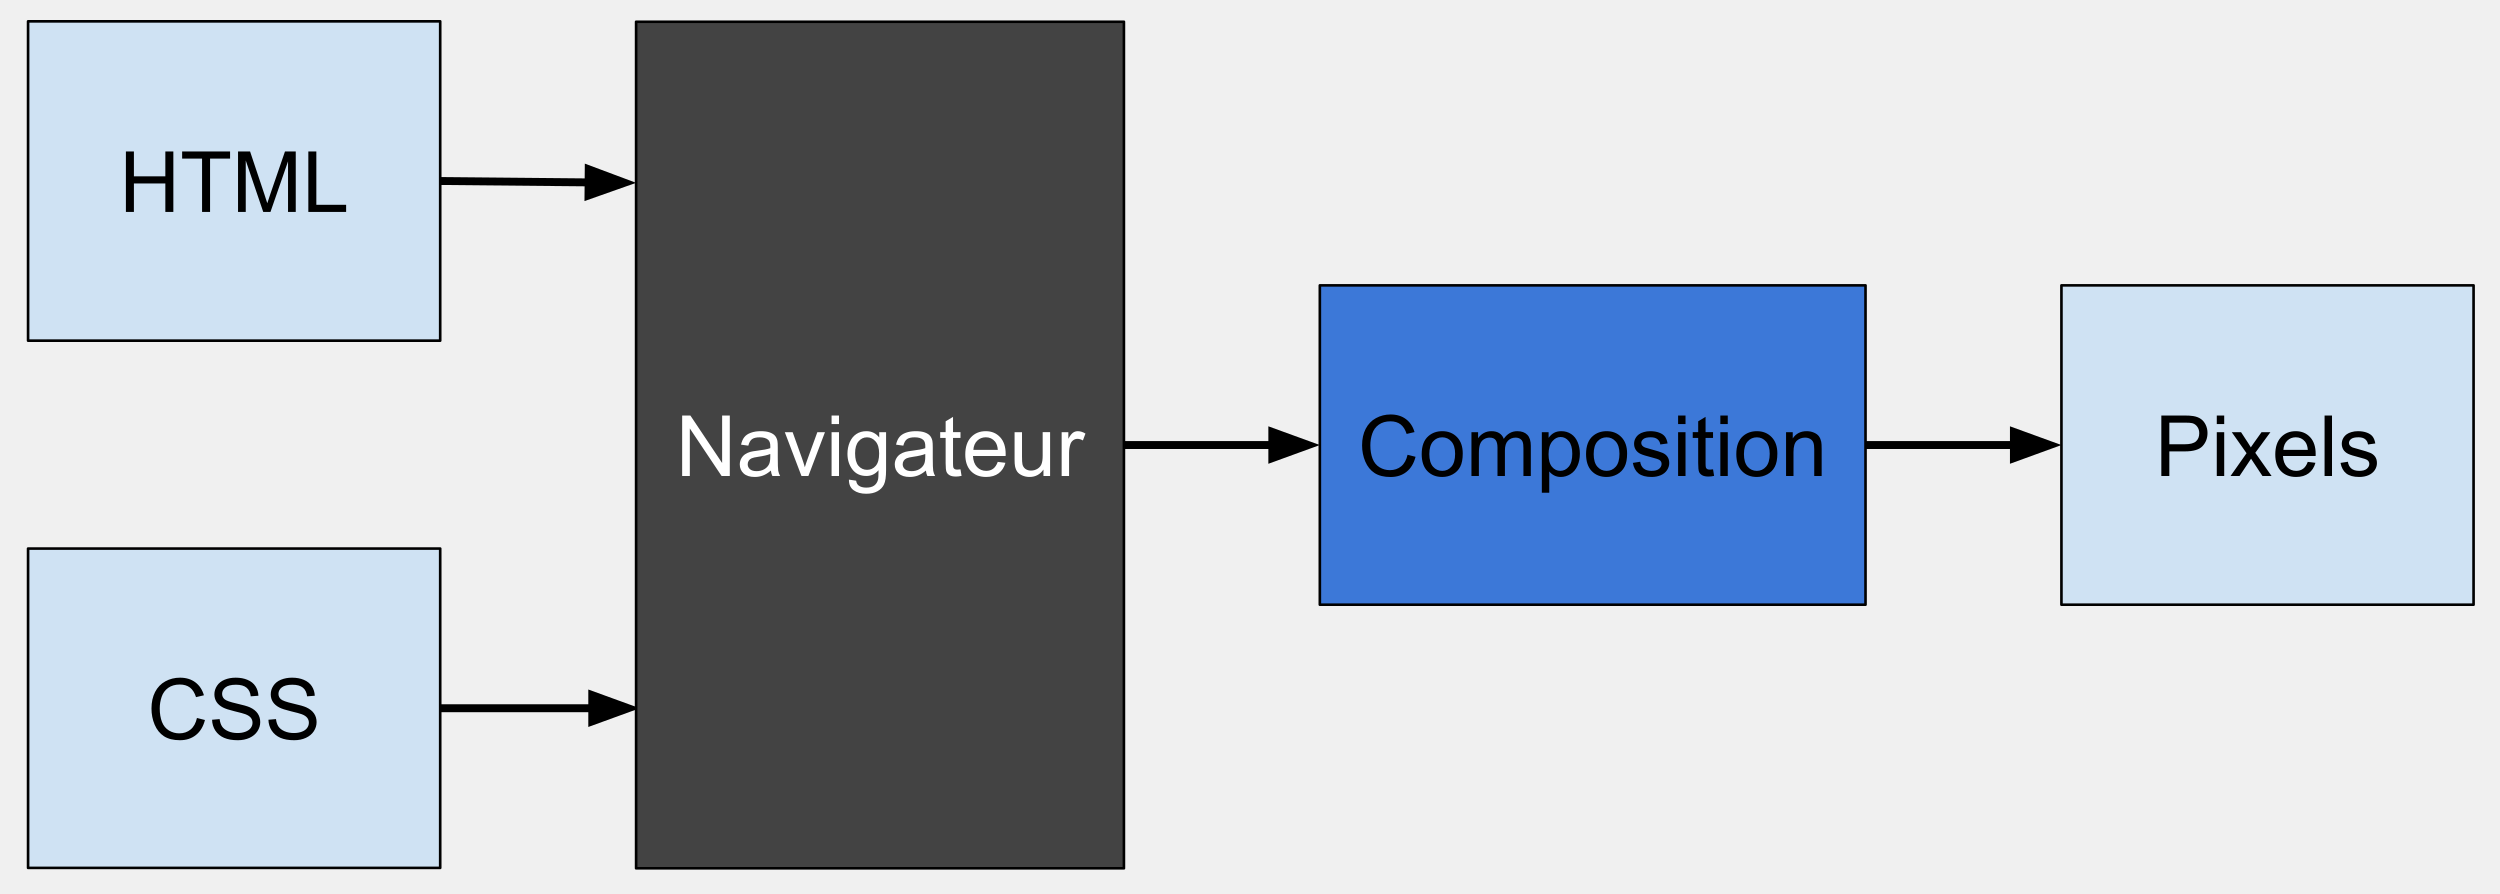
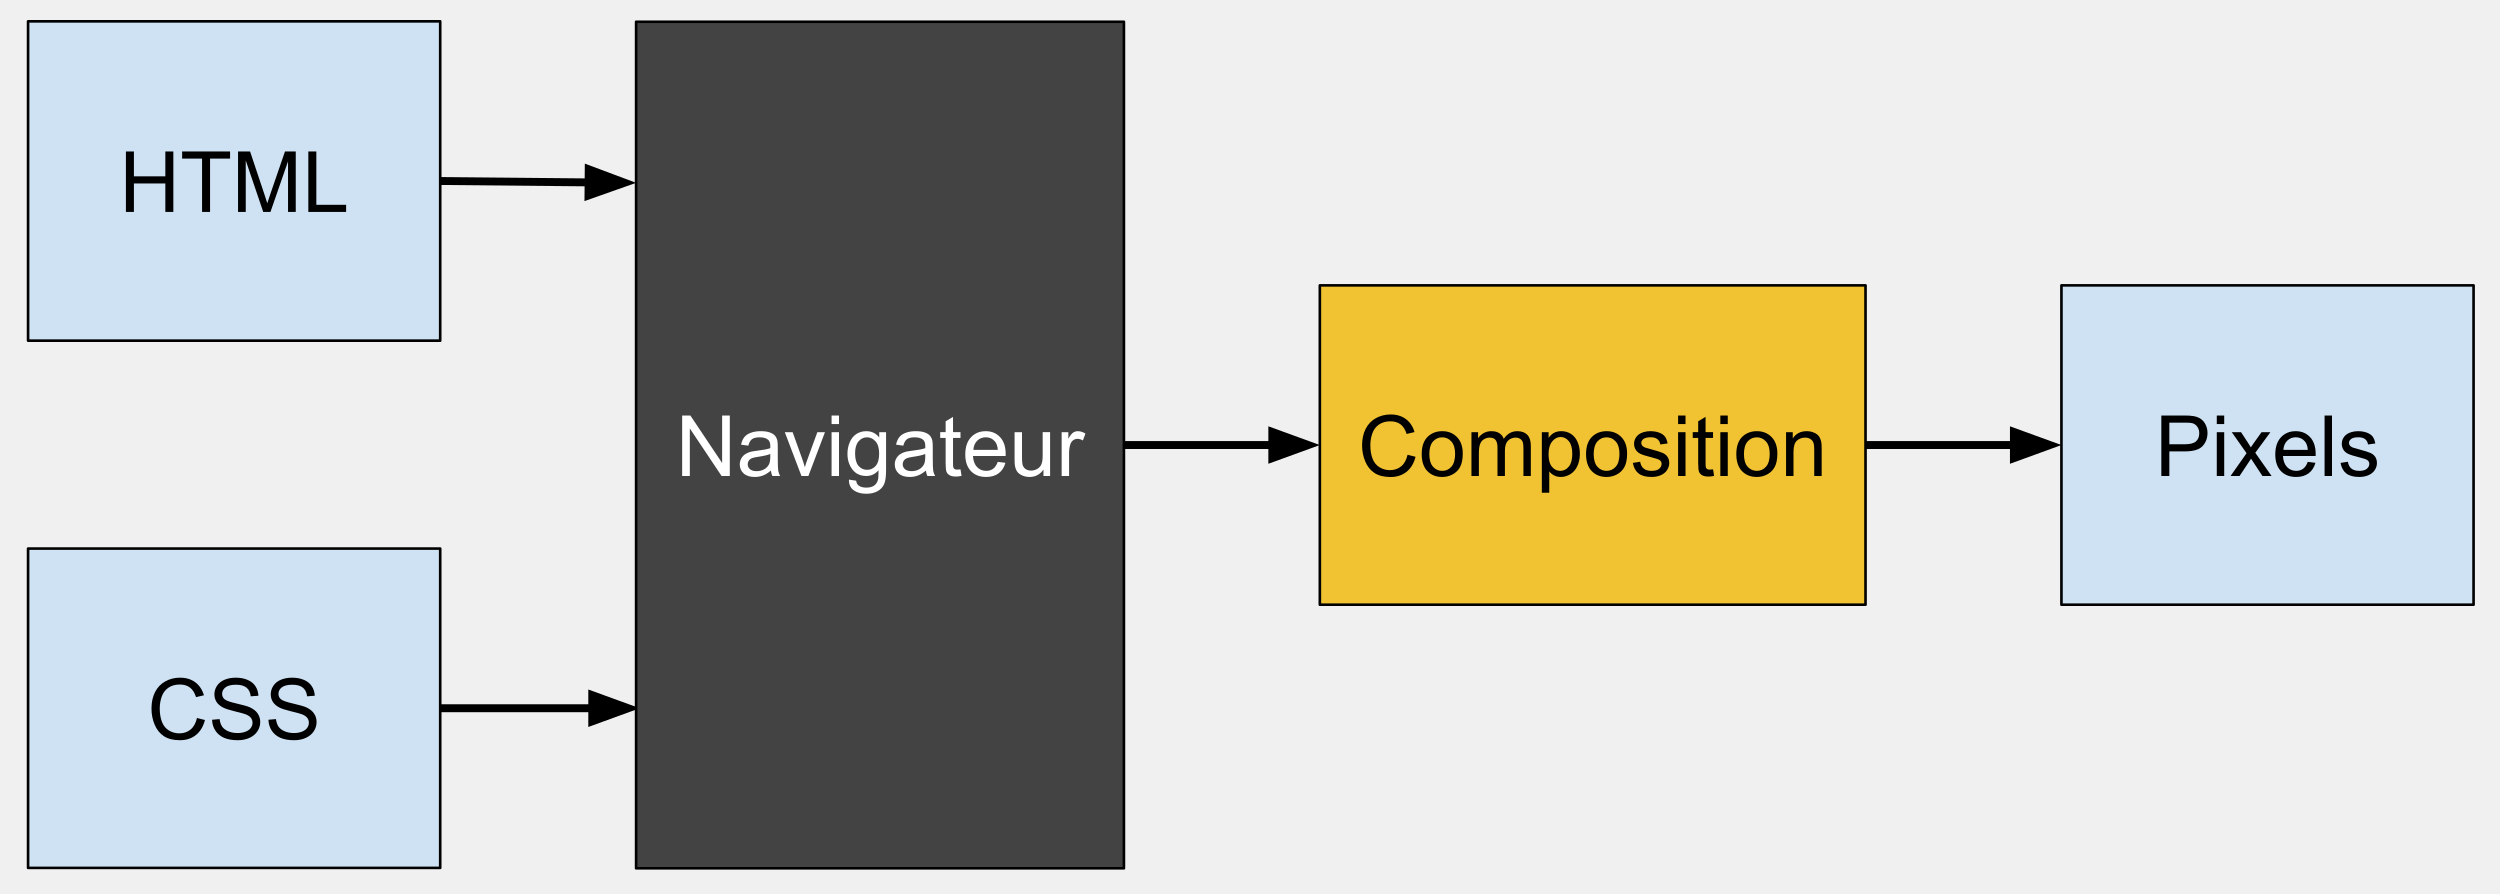
<svg xmlns="http://www.w3.org/2000/svg" version="1.1" viewBox="0.0 0.0 946.869 338.467" fill="none" stroke="none" stroke-linecap="square" stroke-miterlimit="10">
  <clipPath id="p.0">
    <path d="m0 0l946.869 0l0 338.467l-946.869 0l0 -338.467z" clip-rule="nonzero" />
  </clipPath>
  <g clip-path="url(#p.0)">
    <path fill="#000000" fill-opacity="0.0" d="m0 0l946.869 0l0 338.467l-946.869 0z" fill-rule="nonzero" />
    <path fill="#cfe2f3" d="m10.631 8.083l156.094 0l0 120.945l-156.094 0z" fill-rule="nonzero" />
    <path stroke="#000000" stroke-width="1.0" stroke-linejoin="round" stroke-linecap="butt" d="m10.631 8.083l156.094 0l0 120.945l-156.094 0z" fill-rule="nonzero" />
    <path fill="#000000" d="m47.686 80.275l0 -22.906l3.031 0l0 9.406l11.906 0l0 -9.406l3.031 0l0 22.906l-3.031 0l0 -10.797l-11.906 0l0 10.797l-3.031 0zm28.844 0l0 -20.203l-7.547 0l0 -2.703l18.156 0l0 2.703l-7.578 0l0 20.203l-3.031 0zm13.625 0l0 -22.906l4.562 0l5.422 16.219q0.75 2.266 1.094 3.391q0.391 -1.25 1.219 -3.672l5.484 -15.938l4.078 0l0 22.906l-2.922 0l0 -19.172l-6.656 19.172l-2.734 0l-6.625 -19.5l0 19.5l-2.922 0zm26.625 0l0 -22.906l3.031 0l0 20.203l11.281 0l0 2.703l-14.313 0z" fill-rule="nonzero" />
    <path fill="#cfe2f3" d="m10.631 207.77l156.094 0l0 120.945l-156.094 0z" fill-rule="nonzero" />
    <path stroke="#000000" stroke-width="1.0" stroke-linejoin="round" stroke-linecap="butt" d="m10.631 207.77l156.094 0l0 120.945l-156.094 0z" fill-rule="nonzero" />
    <path fill="#000000" d="m74.593 271.932l3.031 0.766q-0.953 3.734 -3.438 5.703q-2.469 1.953 -6.047 1.953q-3.703 0 -6.031 -1.5q-2.312 -1.516 -3.531 -4.375q-1.203 -2.859 -1.203 -6.141q0 -3.578 1.359 -6.234q1.375 -2.672 3.891 -4.047q2.531 -1.391 5.562 -1.391q3.438 0 5.781 1.75q2.344 1.75 3.266 4.922l-2.984 0.703q-0.797 -2.5 -2.312 -3.641q-1.516 -1.141 -3.812 -1.141q-2.641 0 -4.422 1.266q-1.766 1.266 -2.484 3.406q-0.719 2.125 -0.719 4.391q0 2.922 0.844 5.109q0.859 2.172 2.656 3.25q1.797 1.078 3.891 1.078q2.547 0 4.312 -1.469q1.766 -1.469 2.391 -4.359zm5.734 0.672l2.859 -0.25q0.203 1.719 0.938 2.828q0.75 1.094 2.312 1.781q1.562 0.672 3.516 0.672q1.734 0 3.062 -0.516q1.328 -0.516 1.969 -1.406q0.656 -0.906 0.656 -1.969q0 -1.078 -0.625 -1.875q-0.625 -0.812 -2.062 -1.359q-0.922 -0.359 -4.078 -1.109q-3.156 -0.766 -4.422 -1.438q-1.641 -0.859 -2.453 -2.125q-0.797 -1.281 -0.797 -2.859q0 -1.734 0.984 -3.234q0.984 -1.516 2.875 -2.297q1.891 -0.781 4.203 -0.781q2.547 0 4.484 0.828q1.953 0.812 3.0 2.406q1.047 1.594 1.125 3.609l-2.906 0.219q-0.234 -2.172 -1.594 -3.281q-1.344 -1.109 -3.984 -1.109q-2.75 0 -4.016 1.016q-1.25 1.0 -1.25 2.422q0 1.234 0.891 2.031q0.875 0.797 4.562 1.641q3.703 0.828 5.078 1.453q2.0 0.922 2.953 2.344q0.953 1.406 0.953 3.25q0 1.828 -1.047 3.453q-1.047 1.609 -3.016 2.516q-1.953 0.891 -4.406 0.891q-3.109 0 -5.219 -0.906q-2.094 -0.906 -3.297 -2.719q-1.188 -1.828 -1.25 -4.125zm21.344 0l2.859 -0.25q0.203 1.719 0.938 2.828q0.75 1.094 2.312 1.781q1.562 0.672 3.516 0.672q1.734 0 3.062 -0.516q1.328 -0.516 1.969 -1.406q0.656 -0.906 0.656 -1.969q0 -1.078 -0.625 -1.875q-0.625 -0.812 -2.062 -1.359q-0.922 -0.359 -4.078 -1.109q-3.156 -0.766 -4.422 -1.438q-1.641 -0.859 -2.453 -2.125q-0.797 -1.281 -0.797 -2.859q0 -1.734 0.984 -3.234q0.984 -1.516 2.875 -2.297q1.891 -0.781 4.203 -0.781q2.547 0 4.484 0.828q1.953 0.812 3.0 2.406q1.047 1.594 1.125 3.609l-2.906 0.219q-0.234 -2.172 -1.594 -3.281q-1.344 -1.109 -3.984 -1.109q-2.75 0 -4.016 1.016q-1.25 1.0 -1.25 2.422q0 1.234 0.891 2.031q0.875 0.797 4.562 1.641q3.703 0.828 5.078 1.453q2.0 0.922 2.953 2.344q0.953 1.406 0.953 3.25q0 1.828 -1.047 3.453q-1.047 1.609 -3.016 2.516q-1.953 0.891 -4.406 0.891q-3.109 0 -5.219 -0.906q-2.094 -0.906 -3.297 -2.719q-1.188 -1.828 -1.25 -4.125z" fill-rule="nonzero" />
    <path fill="#cfe2f3" d="m780.765 108.084l156.094 0l0 120.945l-156.094 0z" fill-rule="nonzero" />
    <path stroke="#000000" stroke-width="1.0" stroke-linejoin="round" stroke-linecap="butt" d="m780.765 108.084l156.094 0l0 120.945l-156.094 0z" fill-rule="nonzero" />
    <path fill="#000000" d="m818.601 180.276l0 -22.906l8.641 0q2.281 0 3.484 0.219q1.688 0.281 2.828 1.078q1.141 0.781 1.828 2.203q0.703 1.422 0.703 3.125q0 2.922 -1.859 4.953q-1.859 2.016 -6.719 2.016l-5.875 0l0 9.312l-3.031 0zm3.031 -12.016l5.922 0q2.938 0 4.172 -1.094q1.234 -1.094 1.234 -3.078q0 -1.438 -0.734 -2.453q-0.719 -1.031 -1.906 -1.359q-0.766 -0.203 -2.828 -0.203l-5.859 0l0 8.188zm17.969 -7.656l0 -3.234l2.812 0l0 3.234l-2.812 0zm0 19.672l0 -16.594l2.812 0l0 16.594l-2.812 0zm5.219 0l6.062 -8.625l-5.609 -7.969l3.516 0l2.547 3.891q0.719 1.109 1.156 1.859q0.688 -1.031 1.266 -1.828l2.797 -3.922l3.359 0l-5.734 7.812l6.172 8.781l-3.453 0l-3.406 -5.156l-0.906 -1.391l-4.359 6.547l-3.406 0zm29.234 -5.344l2.906 0.359q-0.688 2.547 -2.547 3.953q-1.859 1.406 -4.75 1.406q-3.641 0 -5.781 -2.234q-2.125 -2.25 -2.125 -6.297q0 -4.188 2.156 -6.5q2.156 -2.312 5.594 -2.312q3.328 0 5.438 2.266q2.109 2.266 2.109 6.375q0 0.25 -0.016 0.75l-12.375 0q0.156 2.734 1.547 4.188q1.391 1.453 3.469 1.453q1.547 0 2.641 -0.812q1.094 -0.812 1.734 -2.594zm-9.234 -4.547l9.266 0q-0.188 -2.094 -1.062 -3.141q-1.344 -1.625 -3.484 -1.625q-1.938 0 -3.266 1.297q-1.312 1.297 -1.453 3.469zm15.609 9.891l0 -22.906l2.812 0l0 22.906l-2.812 0zm6.047 -4.953l2.781 -0.438q0.234 1.672 1.297 2.562q1.078 0.891 3.0 0.891q1.938 0 2.875 -0.781q0.938 -0.797 0.938 -1.859q0 -0.953 -0.828 -1.5q-0.578 -0.375 -2.875 -0.953q-3.094 -0.781 -4.297 -1.344q-1.188 -0.578 -1.812 -1.578q-0.609 -1.016 -0.609 -2.234q0 -1.109 0.5 -2.047q0.516 -0.953 1.391 -1.578q0.656 -0.484 1.781 -0.812q1.141 -0.344 2.438 -0.344q1.953 0 3.422 0.562q1.484 0.562 2.188 1.531q0.703 0.953 0.969 2.562l-2.75 0.375q-0.188 -1.281 -1.094 -2.0q-0.891 -0.719 -2.531 -0.719q-1.938 0 -2.766 0.641q-0.828 0.641 -0.828 1.5q0 0.547 0.344 0.984q0.344 0.453 1.078 0.75q0.422 0.156 2.484 0.719q2.984 0.797 4.156 1.312q1.188 0.5 1.859 1.469q0.672 0.969 0.672 2.406q0 1.406 -0.828 2.656q-0.812 1.234 -2.359 1.922q-1.547 0.672 -3.5 0.672q-3.234 0 -4.938 -1.344q-1.688 -1.344 -2.156 -3.984z" fill-rule="nonzero" />
    <path fill="#000000" fill-opacity="0.0" d="m166.726 68.555l74.205 0.693" fill-rule="nonzero" />
    <path stroke="#000000" stroke-width="3.0" stroke-linejoin="round" stroke-linecap="butt" d="m166.726 68.555l56.206 0.525" fill-rule="evenodd" />
    <path fill="#000000" stroke="#000000" stroke-width="3.0" stroke-linecap="butt" d="m222.885 74.035l13.66 -4.828l-13.567 -5.082z" fill-rule="evenodd" />
    <path fill="#000000" fill-opacity="0.0" d="m166.726 268.243l75.591 0" fill-rule="nonzero" />
    <path stroke="#000000" stroke-width="3.0" stroke-linejoin="round" stroke-linecap="butt" d="m166.726 268.243l57.591 0" fill-rule="evenodd" />
    <path fill="#000000" stroke="#000000" stroke-width="3.0" stroke-linecap="butt" d="m224.316 273.198l13.614 -4.955l-13.614 -4.955z" fill-rule="evenodd" />
    <path fill="#000000" fill-opacity="0.0" d="m706.56 168.556l74.205 0" fill-rule="nonzero" />
    <path stroke="#000000" stroke-width="3.0" stroke-linejoin="round" stroke-linecap="butt" d="m706.56 168.556l56.205 0" fill-rule="evenodd" />
    <path fill="#000000" stroke="#000000" stroke-width="3.0" stroke-linecap="butt" d="m762.765 173.512l13.614 -4.955l-13.614 -4.955z" fill-rule="evenodd" />
-     <path fill="#3c78d8" d="m499.885 108.084l206.677 0l0 120.945l-206.677 0z" fill-rule="nonzero" />
+     <path fill="#f1c232" d="m499.885 108.084l206.677 0l0 120.945l-206.677 0z" fill-rule="nonzero" />
    <path stroke="#000000" stroke-width="1.0" stroke-linejoin="round" stroke-linecap="butt" d="m499.885 108.084l206.677 0l0 120.945l-206.677 0z" fill-rule="nonzero" />
    <path fill="#000000" d="m533.106 172.245l3.031 0.766q-0.953 3.734 -3.438 5.703q-2.469 1.953 -6.047 1.953q-3.703 0 -6.031 -1.5q-2.312 -1.516 -3.531 -4.375q-1.203 -2.859 -1.203 -6.141q0 -3.578 1.359 -6.234q1.375 -2.672 3.891 -4.047q2.531 -1.391 5.562 -1.391q3.438 0 5.781 1.75q2.344 1.75 3.266 4.922l-2.984 0.703q-0.797 -2.5 -2.312 -3.641q-1.516 -1.141 -3.812 -1.141q-2.641 0 -4.422 1.266q-1.766 1.266 -2.484 3.406q-0.719 2.125 -0.719 4.391q0 2.922 0.844 5.109q0.859 2.172 2.656 3.25q1.797 1.078 3.891 1.078q2.547 0 4.312 -1.469q1.766 -1.469 2.391 -4.359zm5.359 -0.266q0 -4.609 2.562 -6.828q2.141 -1.844 5.219 -1.844q3.422 0 5.594 2.25q2.172 2.234 2.172 6.188q0 3.203 -0.969 5.047q-0.953 1.828 -2.797 2.844q-1.828 1.016 -4.0 1.016q-3.484 0 -5.641 -2.234q-2.141 -2.234 -2.141 -6.438zm2.891 0q0 3.188 1.391 4.781q1.391 1.578 3.5 1.578q2.094 0 3.484 -1.594q1.391 -1.594 1.391 -4.859q0 -3.078 -1.406 -4.656q-1.391 -1.594 -3.469 -1.594q-2.109 0 -3.5 1.578q-1.391 1.578 -1.391 4.766zm15.953 8.297l0 -16.594l2.516 0l0 2.328q0.781 -1.219 2.078 -1.953q1.297 -0.75 2.953 -0.75q1.844 0 3.016 0.766q1.188 0.766 1.672 2.141q1.969 -2.906 5.125 -2.906q2.469 0 3.797 1.375q1.328 1.359 1.328 4.203l0 11.391l-2.797 0l0 -10.453q0 -1.688 -0.281 -2.422q-0.266 -0.75 -0.984 -1.203q-0.719 -0.453 -1.688 -0.453q-1.75 0 -2.906 1.172q-1.156 1.156 -1.156 3.719l0 9.641l-2.812 0l0 -10.781q0 -1.875 -0.688 -2.812q-0.688 -0.938 -2.25 -0.938q-1.188 0 -2.203 0.625q-1.0 0.625 -1.453 1.828q-0.453 1.203 -0.453 3.469l0 8.609l-2.812 0zm26.656 6.359l0 -22.953l2.562 0l0 2.156q0.906 -1.266 2.047 -1.891q1.141 -0.641 2.766 -0.641q2.125 0 3.75 1.094q1.625 1.094 2.453 3.094q0.828 1.984 0.828 4.359q0 2.547 -0.922 4.594q-0.906 2.031 -2.656 3.125q-1.734 1.078 -3.656 1.078q-1.406 0 -2.531 -0.594q-1.109 -0.594 -1.828 -1.5l0 8.078l-2.812 0zm2.547 -14.562q0 3.203 1.297 4.734q1.297 1.531 3.141 1.531q1.875 0 3.203 -1.578q1.344 -1.594 1.344 -4.922q0 -3.172 -1.312 -4.75q-1.297 -1.578 -3.109 -1.578q-1.797 0 -3.188 1.688q-1.375 1.672 -1.375 4.875zm14.203 -0.094q0 -4.609 2.562 -6.828q2.141 -1.844 5.219 -1.844q3.422 0 5.594 2.25q2.172 2.234 2.172 6.188q0 3.203 -0.969 5.047q-0.953 1.828 -2.797 2.844q-1.828 1.016 -4.0 1.016q-3.484 0 -5.641 -2.234q-2.141 -2.234 -2.141 -6.438zm2.891 0q0 3.188 1.391 4.781q1.391 1.578 3.5 1.578q2.094 0 3.484 -1.594q1.391 -1.594 1.391 -4.859q0 -3.078 -1.406 -4.656q-1.391 -1.594 -3.469 -1.594q-2.109 0 -3.5 1.578q-1.391 1.578 -1.391 4.766zm14.828 3.344l2.781 -0.438q0.234 1.672 1.297 2.562q1.078 0.891 3.0 0.891q1.938 0 2.875 -0.781q0.938 -0.797 0.938 -1.859q0 -0.953 -0.828 -1.5q-0.578 -0.375 -2.875 -0.953q-3.094 -0.781 -4.297 -1.344q-1.188 -0.578 -1.812 -1.578q-0.609 -1.016 -0.609 -2.234q0 -1.109 0.5 -2.047q0.516 -0.953 1.391 -1.578q0.656 -0.484 1.781 -0.812q1.141 -0.344 2.438 -0.344q1.953 0 3.422 0.562q1.484 0.562 2.188 1.531q0.703 0.953 0.969 2.562l-2.75 0.375q-0.188 -1.281 -1.094 -2.0q-0.891 -0.719 -2.531 -0.719q-1.938 0 -2.766 0.641q-0.828 0.641 -0.828 1.5q0 0.547 0.344 0.984q0.344 0.453 1.078 0.75q0.422 0.156 2.484 0.719q2.984 0.797 4.156 1.312q1.188 0.5 1.859 1.469q0.672 0.969 0.672 2.406q0 1.406 -0.828 2.656q-0.812 1.234 -2.359 1.922q-1.547 0.672 -3.5 0.672q-3.234 0 -4.938 -1.344q-1.688 -1.344 -2.156 -3.984zm17.141 -14.719l0 -3.234l2.812 0l0 3.234l-2.812 0zm0 19.672l0 -16.594l2.812 0l0 16.594l-2.812 0zm13.234 -2.516l0.406 2.484q-1.188 0.25 -2.125 0.25q-1.531 0 -2.375 -0.484q-0.844 -0.484 -1.188 -1.266q-0.344 -0.797 -0.344 -3.328l0 -9.547l-2.062 0l0 -2.188l2.062 0l0 -4.109l2.797 -1.688l0 5.797l2.828 0l0 2.188l-2.828 0l0 9.703q0 1.203 0.141 1.547q0.156 0.344 0.484 0.547q0.344 0.203 0.969 0.203q0.469 0 1.234 -0.109zm2.766 -17.156l0 -3.234l2.812 0l0 3.234l-2.812 0zm0 19.672l0 -16.594l2.812 0l0 16.594l-2.812 0zm6.047 -8.297q0 -4.609 2.562 -6.828q2.141 -1.844 5.219 -1.844q3.422 0 5.594 2.25q2.172 2.234 2.172 6.188q0 3.203 -0.969 5.047q-0.953 1.828 -2.797 2.844q-1.828 1.016 -4.0 1.016q-3.484 0 -5.641 -2.234q-2.141 -2.234 -2.141 -6.438zm2.891 0q0 3.188 1.391 4.781q1.391 1.578 3.5 1.578q2.094 0 3.484 -1.594q1.391 -1.594 1.391 -4.859q0 -3.078 -1.406 -4.656q-1.391 -1.594 -3.469 -1.594q-2.109 0 -3.5 1.578q-1.391 1.578 -1.391 4.766zm15.953 8.297l0 -16.594l2.531 0l0 2.359q1.828 -2.734 5.281 -2.734q1.5 0 2.75 0.547q1.266 0.531 1.891 1.406q0.625 0.875 0.875 2.078q0.156 0.781 0.156 2.734l0 10.203l-2.812 0l0 -10.094q0 -1.719 -0.328 -2.562q-0.328 -0.859 -1.172 -1.359q-0.828 -0.516 -1.953 -0.516q-1.797 0 -3.109 1.141q-1.297 1.141 -1.297 4.328l0 9.062l-2.812 0z" fill-rule="nonzero" />
    <path fill="#000000" fill-opacity="0.0" d="m425.68 168.556l74.205 0" fill-rule="nonzero" />
    <path stroke="#000000" stroke-width="3.0" stroke-linejoin="round" stroke-linecap="butt" d="m425.68 168.556l56.205 0" fill-rule="evenodd" />
    <path fill="#000000" stroke="#000000" stroke-width="3.0" stroke-linecap="butt" d="m481.885 173.512l13.614 -4.955l-13.614 -4.955z" fill-rule="evenodd" />
    <path fill="#434343" d="m240.924 8.241l184.756 0l0 320.63l-184.756 0z" fill-rule="nonzero" />
    <path stroke="#000000" stroke-width="1.0" stroke-linejoin="round" stroke-linecap="butt" d="m240.924 8.241l184.756 0l0 320.63l-184.756 0z" fill-rule="nonzero" />
    <path fill="#ffffff" d="m258.364 180.276l0 -22.906l3.109 0l12.031 17.984l0 -17.984l2.906 0l0 22.906l-3.109 0l-12.031 -18.0l0 18.0l-2.906 0zm33.609 -2.047q-1.562 1.328 -3.016 1.875q-1.438 0.547 -3.094 0.547q-2.734 0 -4.203 -1.328q-1.469 -1.344 -1.469 -3.422q0 -1.219 0.547 -2.219q0.562 -1.016 1.453 -1.625q0.906 -0.609 2.031 -0.922q0.828 -0.219 2.5 -0.422q3.406 -0.406 5.016 -0.969q0.016 -0.578 0.016 -0.734q0 -1.719 -0.797 -2.422q-1.078 -0.953 -3.203 -0.953q-1.984 0 -2.938 0.703q-0.938 0.688 -1.391 2.453l-2.75 -0.375q0.375 -1.766 1.234 -2.844q0.859 -1.094 2.484 -1.672q1.625 -0.594 3.766 -0.594q2.125 0 3.453 0.5q1.328 0.5 1.953 1.266q0.625 0.75 0.875 1.906q0.141 0.719 0.141 2.594l0 3.75q0 3.922 0.172 4.969q0.188 1.031 0.719 1.984l-2.938 0q-0.438 -0.875 -0.562 -2.047zm-0.234 -6.281q-1.531 0.625 -4.594 1.062q-1.734 0.25 -2.453 0.562q-0.719 0.312 -1.109 0.922q-0.391 0.594 -0.391 1.328q0 1.125 0.844 1.875q0.859 0.75 2.5 0.75q1.625 0 2.891 -0.703q1.266 -0.719 1.859 -1.953q0.453 -0.953 0.453 -2.812l0 -1.031zm11.812 8.328l-6.312 -16.594l2.969 0l3.562 9.938q0.578 1.609 1.062 3.344q0.375 -1.312 1.047 -3.156l3.688 -10.125l2.891 0l-6.281 16.594l-2.625 0zm11.406 -19.672l0 -3.234l2.812 0l0 3.234l-2.812 0zm0 19.672l0 -16.594l2.812 0l0 16.594l-2.812 0zm6.578 1.375l2.734 0.406q0.172 1.266 0.953 1.844q1.047 0.781 2.859 0.781q1.953 0 3.016 -0.781q1.062 -0.781 1.438 -2.188q0.219 -0.859 0.203 -3.609q-1.844 2.172 -4.594 2.172q-3.422 0 -5.297 -2.469q-1.875 -2.469 -1.875 -5.922q0 -2.375 0.859 -4.375q0.859 -2.016 2.484 -3.109q1.641 -1.094 3.844 -1.094q2.938 0 4.844 2.375l0 -2.0l2.594 0l0 14.344q0 3.875 -0.797 5.484q-0.781 1.625 -2.5 2.562q-1.703 0.938 -4.203 0.938q-2.969 0 -4.797 -1.344q-1.828 -1.328 -1.766 -4.016zm2.328 -9.969q0 3.266 1.297 4.766q1.297 1.5 3.25 1.5q1.938 0 3.25 -1.484q1.312 -1.5 1.312 -4.688q0 -3.047 -1.359 -4.594q-1.344 -1.547 -3.25 -1.547q-1.875 0 -3.188 1.531q-1.312 1.516 -1.312 4.516zm26.812 6.547q-1.562 1.328 -3.016 1.875q-1.438 0.547 -3.094 0.547q-2.734 0 -4.203 -1.328q-1.469 -1.344 -1.469 -3.422q0 -1.219 0.547 -2.219q0.562 -1.016 1.453 -1.625q0.906 -0.609 2.031 -0.922q0.828 -0.219 2.5 -0.422q3.406 -0.406 5.016 -0.969q0.016 -0.578 0.016 -0.734q0 -1.719 -0.797 -2.422q-1.078 -0.953 -3.203 -0.953q-1.984 0 -2.938 0.703q-0.938 0.688 -1.391 2.453l-2.75 -0.375q0.375 -1.766 1.234 -2.844q0.859 -1.094 2.484 -1.672q1.625 -0.594 3.766 -0.594q2.125 0 3.453 0.5q1.328 0.5 1.953 1.266q0.625 0.75 0.875 1.906q0.141 0.719 0.141 2.594l0 3.75q0 3.922 0.172 4.969q0.188 1.031 0.719 1.984l-2.938 0q-0.438 -0.875 -0.562 -2.047zm-0.234 -6.281q-1.531 0.625 -4.594 1.062q-1.734 0.25 -2.453 0.562q-0.719 0.312 -1.109 0.922q-0.391 0.594 -0.391 1.328q0 1.125 0.844 1.875q0.859 0.75 2.5 0.75q1.625 0 2.891 -0.703q1.266 -0.719 1.859 -1.953q0.453 -0.953 0.453 -2.812l0 -1.031zm13.344 5.812l0.406 2.484q-1.188 0.25 -2.125 0.25q-1.531 0 -2.375 -0.484q-0.844 -0.484 -1.188 -1.266q-0.344 -0.797 -0.344 -3.328l0 -9.547l-2.062 0l0 -2.188l2.062 0l0 -4.109l2.797 -1.688l0 5.797l2.828 0l0 2.188l-2.828 0l0 9.703q0 1.203 0.141 1.547q0.156 0.344 0.484 0.547q0.344 0.203 0.969 0.203q0.469 0 1.234 -0.109zm14.109 -2.828l2.906 0.359q-0.688 2.547 -2.547 3.953q-1.859 1.406 -4.75 1.406q-3.641 0 -5.781 -2.234q-2.125 -2.25 -2.125 -6.297q0 -4.188 2.156 -6.5q2.156 -2.312 5.594 -2.312q3.328 0 5.438 2.266q2.109 2.266 2.109 6.375q0 0.25 -0.016 0.75l-12.375 0q0.156 2.734 1.547 4.188q1.391 1.453 3.469 1.453q1.547 0 2.641 -0.812q1.094 -0.812 1.734 -2.594zm-9.234 -4.547l9.266 0q-0.188 -2.094 -1.062 -3.141q-1.344 -1.625 -3.484 -1.625q-1.938 0 -3.266 1.297q-1.312 1.297 -1.453 3.469zm26.547 9.891l0 -2.438q-1.938 2.812 -5.266 2.812q-1.469 0 -2.75 -0.562q-1.266 -0.562 -1.891 -1.406q-0.609 -0.859 -0.859 -2.094q-0.172 -0.828 -0.172 -2.625l0 -10.281l2.812 0l0 9.203q0 2.203 0.172 2.969q0.266 1.109 1.125 1.75q0.859 0.625 2.125 0.625q1.266 0 2.375 -0.641q1.109 -0.656 1.562 -1.766q0.469 -1.125 0.469 -3.25l0 -8.891l2.812 0l0 16.594l-2.516 0zm6.891 0l0 -16.594l2.531 0l0 2.516q0.969 -1.766 1.781 -2.328q0.828 -0.562 1.812 -0.562q1.422 0 2.891 0.906l-0.969 2.609q-1.031 -0.609 -2.062 -0.609q-0.922 0 -1.656 0.562q-0.734 0.547 -1.047 1.531q-0.469 1.5 -0.469 3.281l0 8.688l-2.812 0z" fill-rule="nonzero" />
  </g>
</svg>
